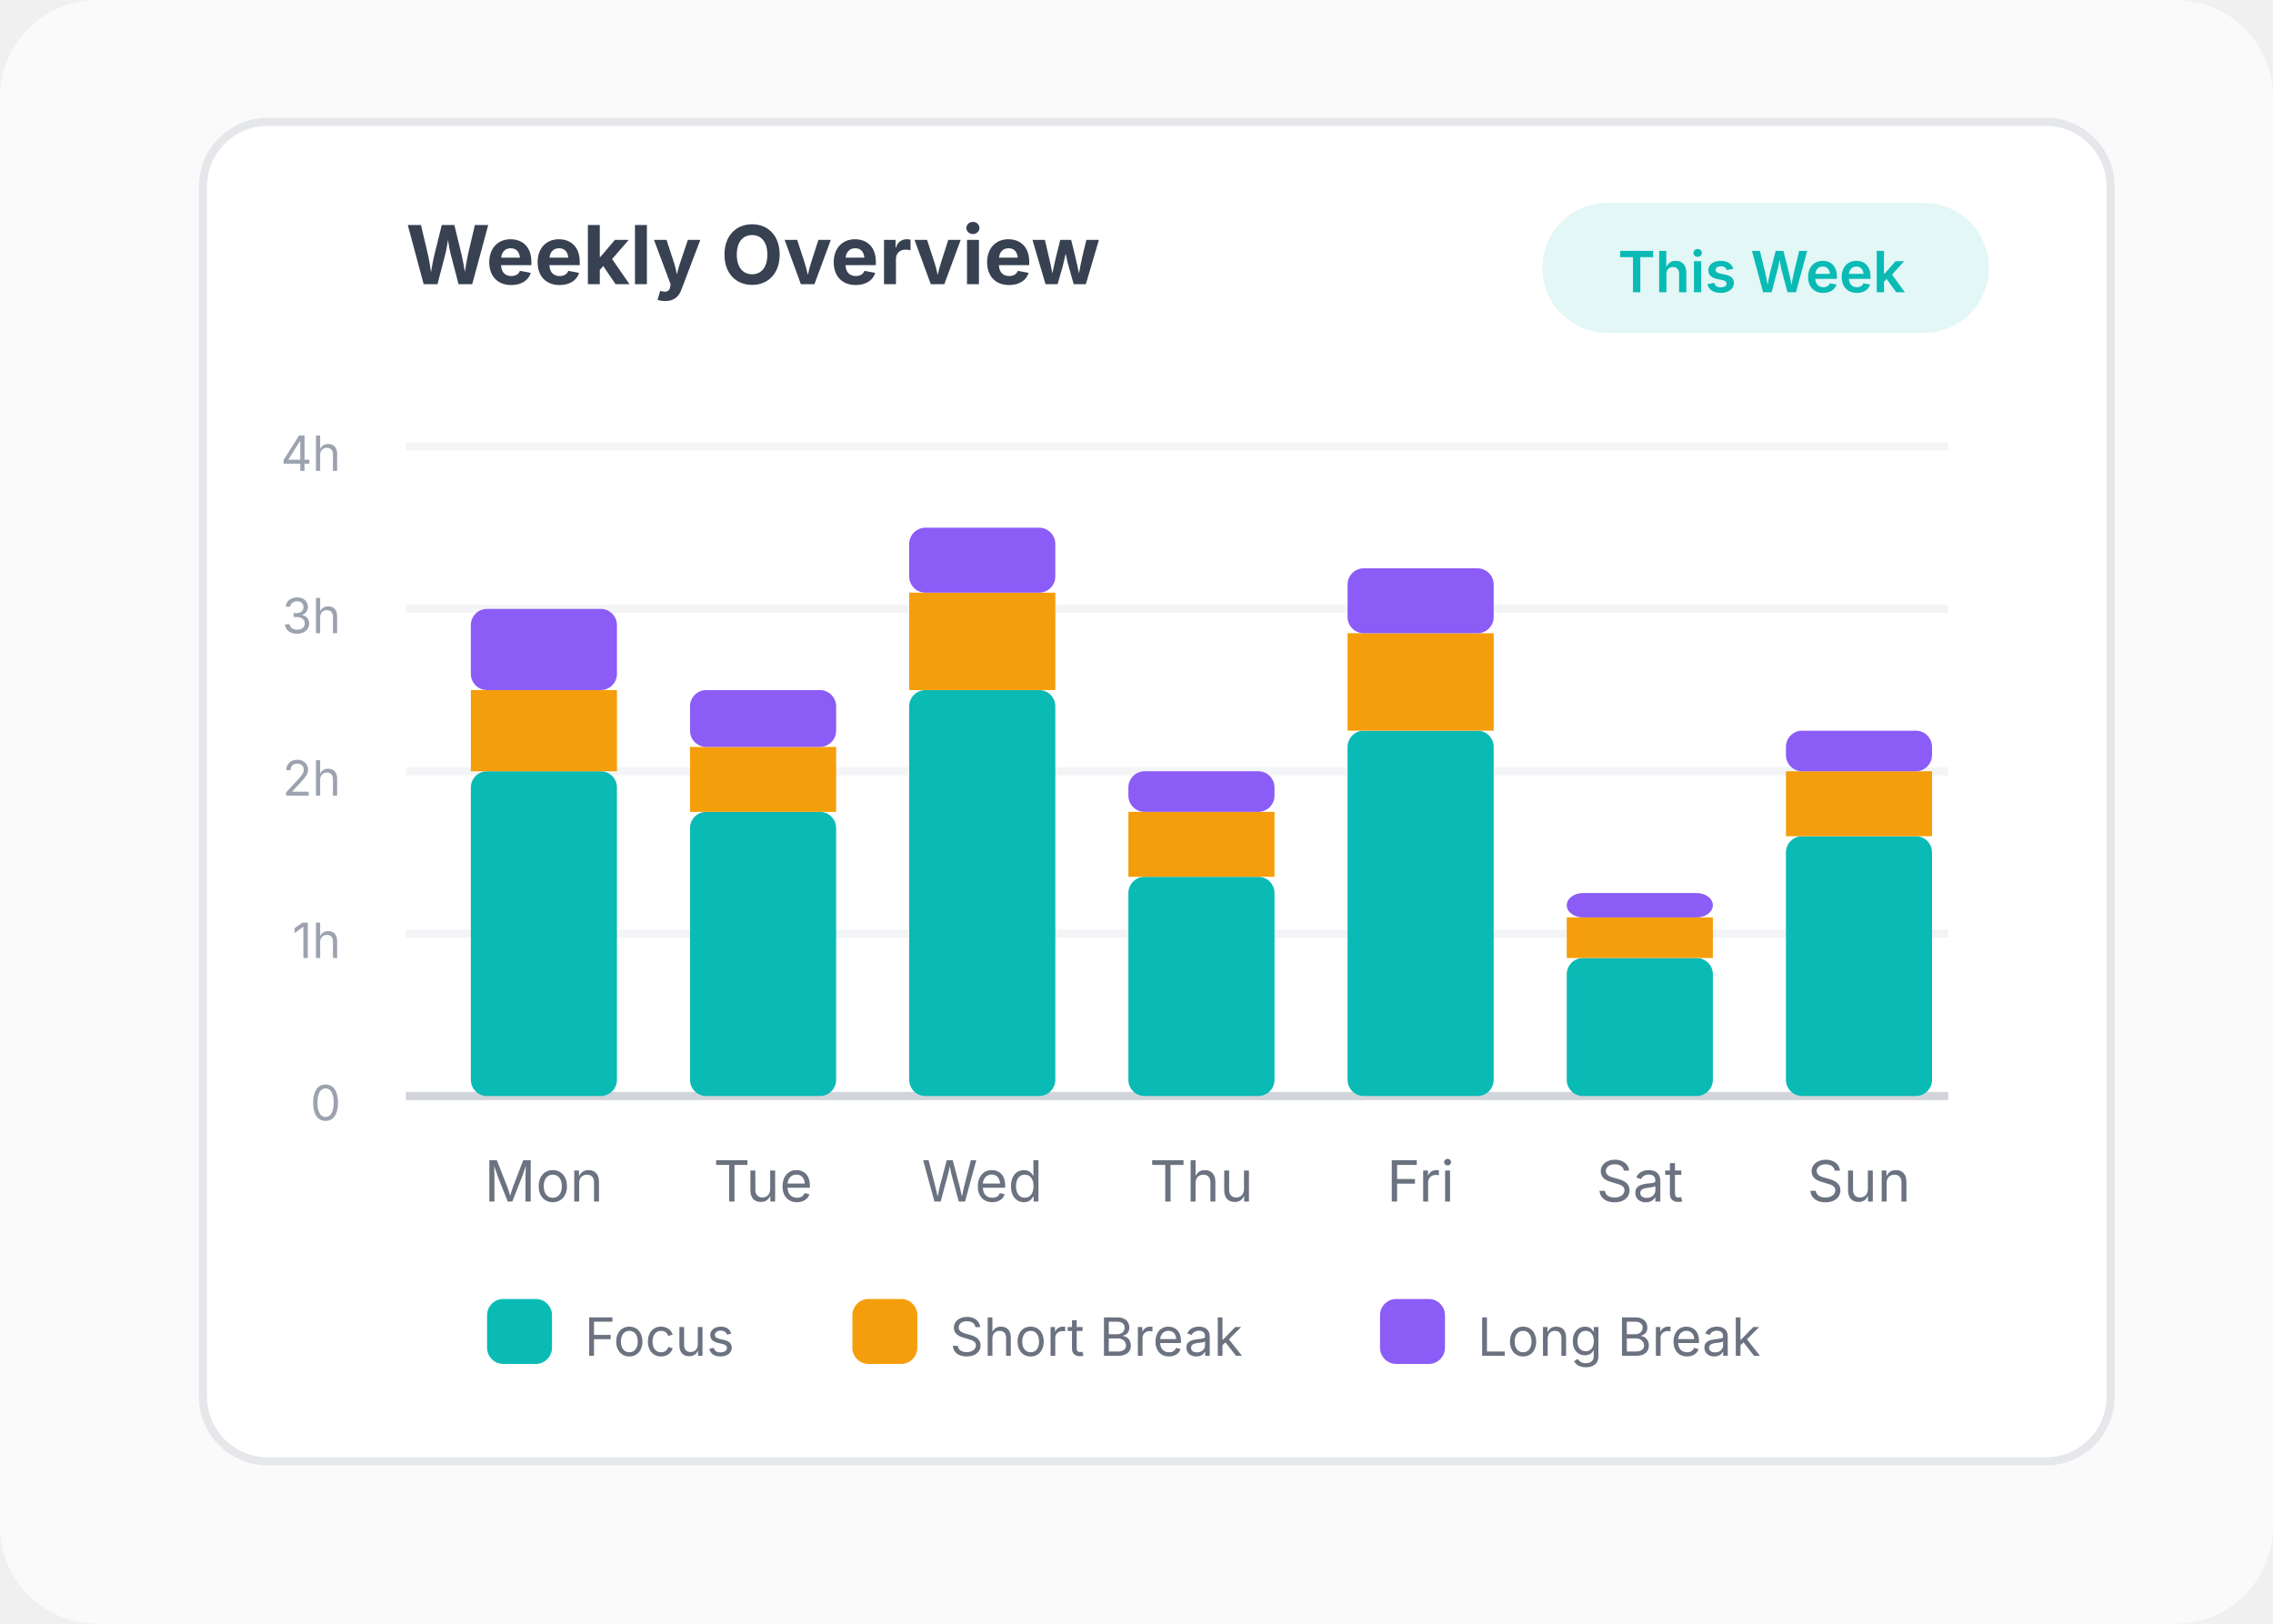
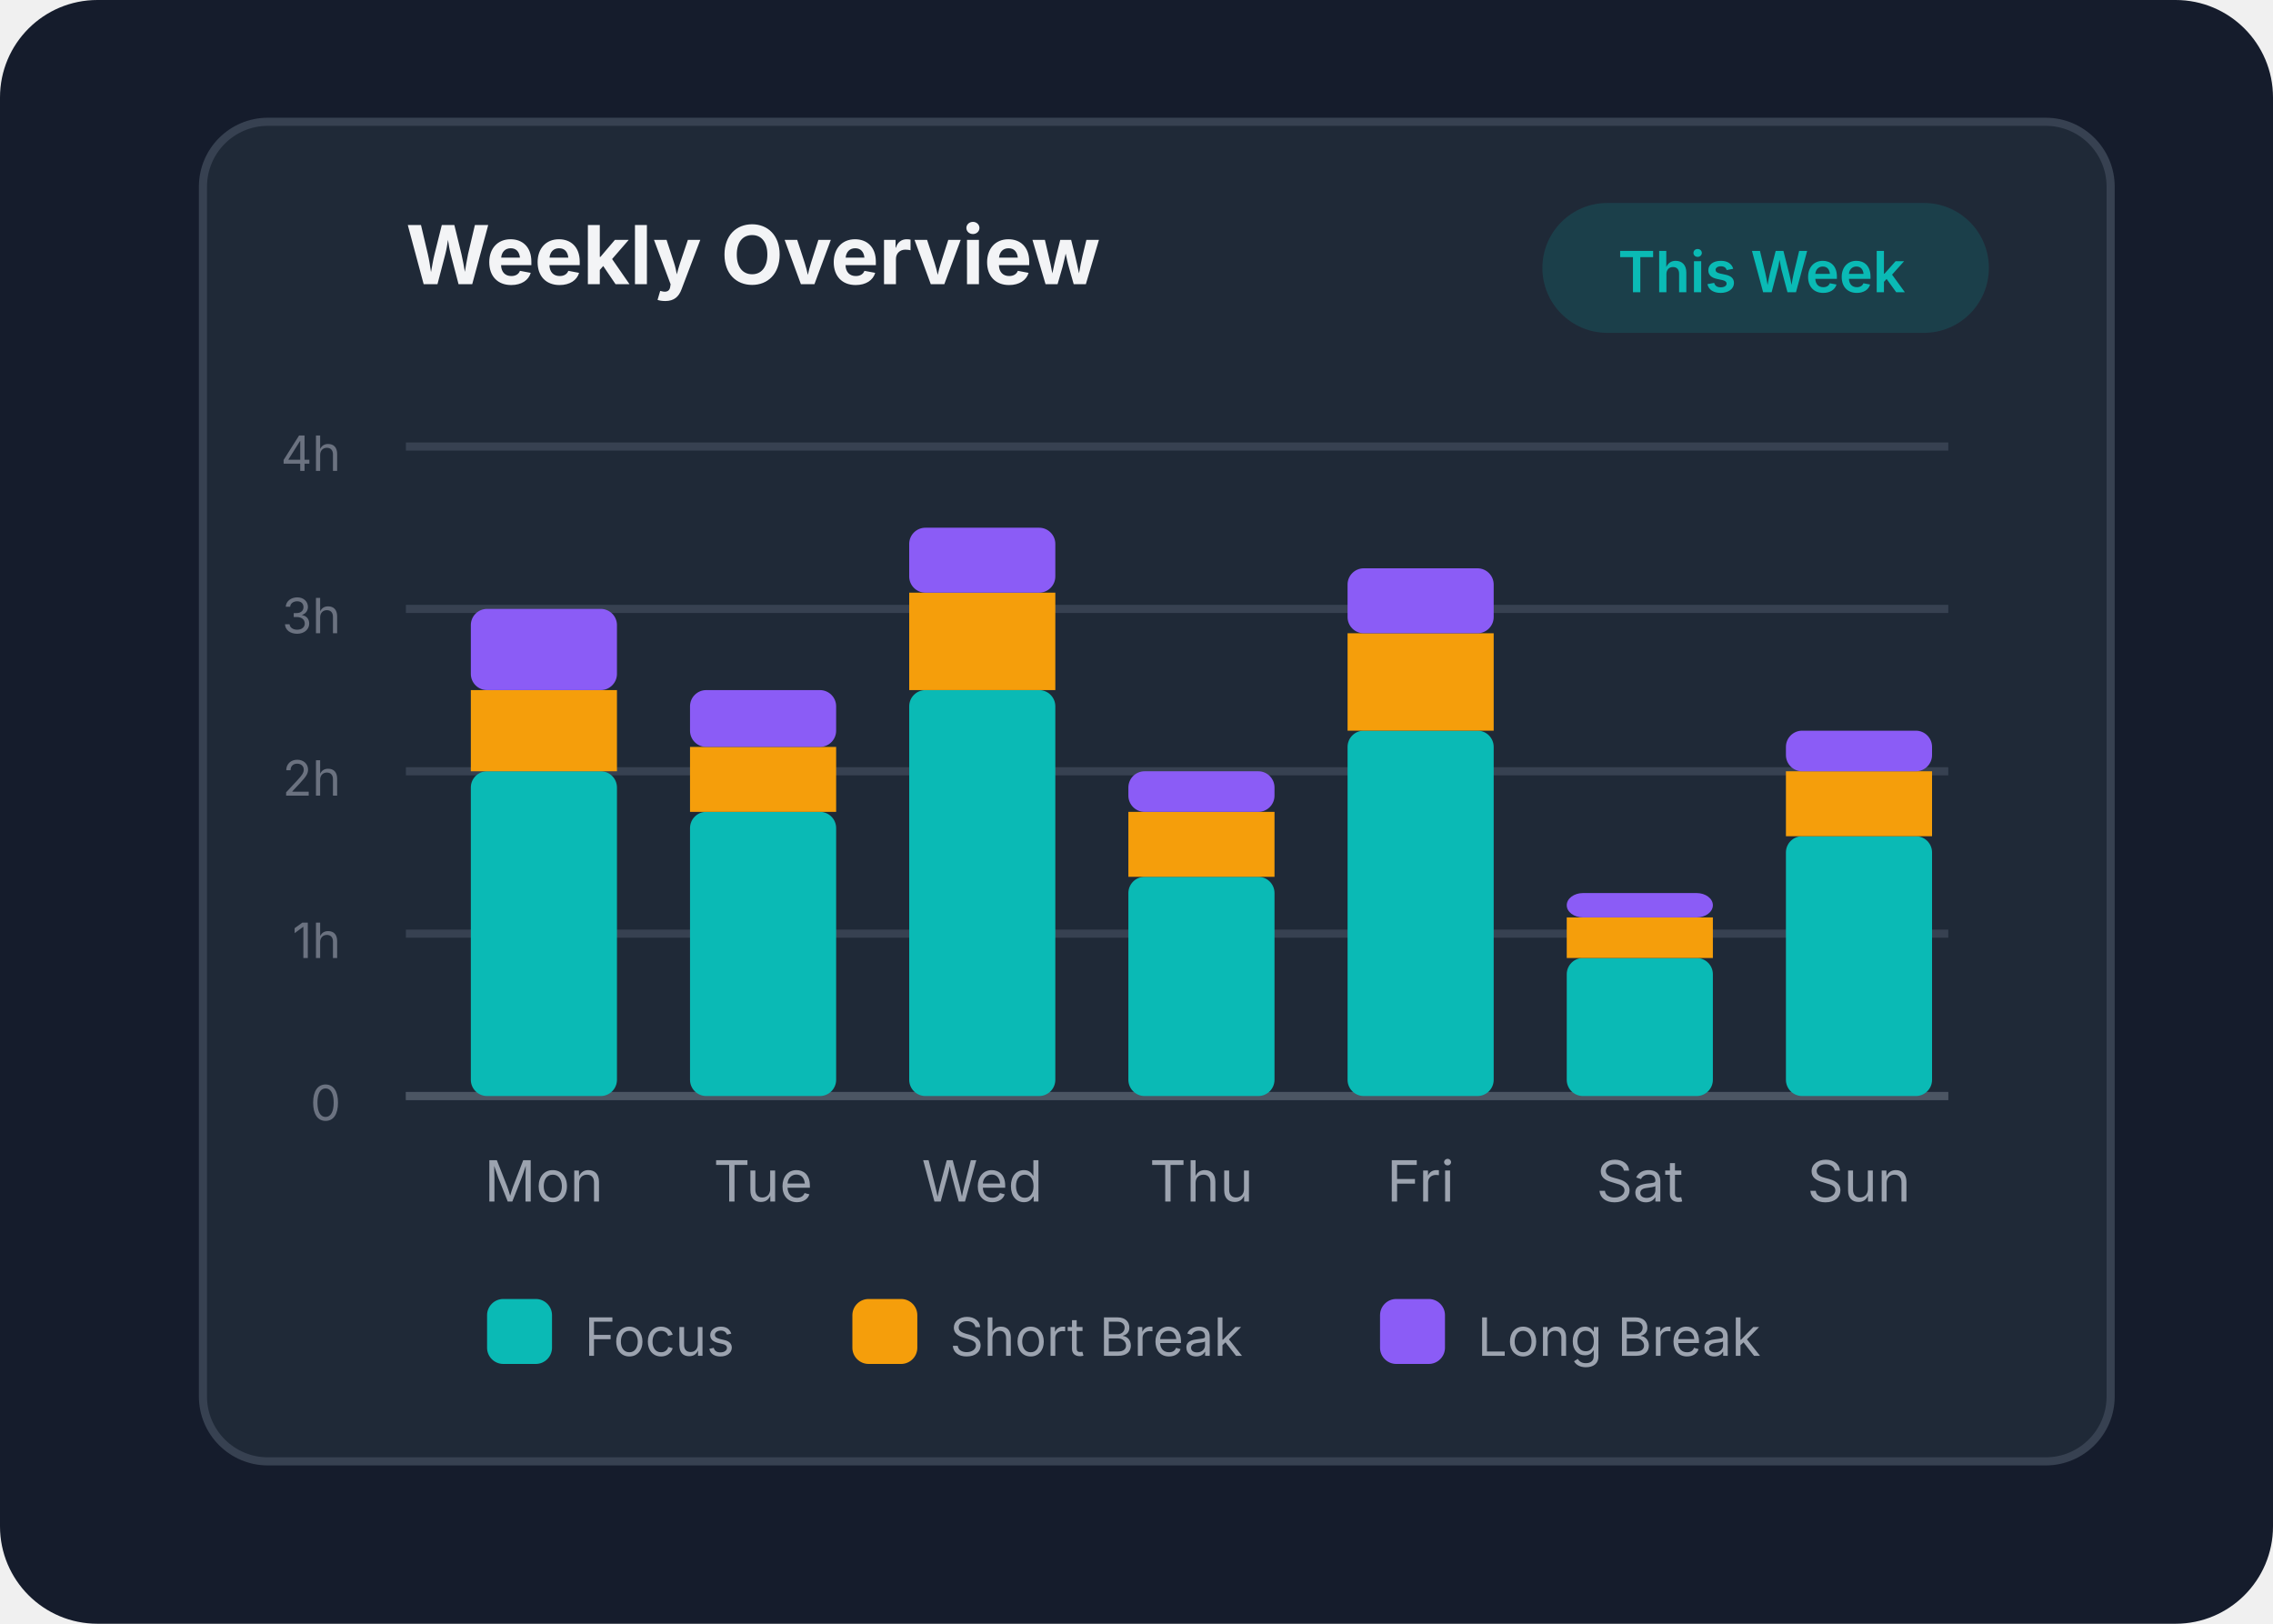
<svg xmlns="http://www.w3.org/2000/svg" viewBox="0 0 280 200">
-   <rect width="280" height="200" rx="12" fill="#fafafa" />
-   <rect x="25" y="15" width="235" height="165" rx="8" fill="#ffffff" stroke="#e5e7eb" stroke-width="1" />
-   <text x="50" y="35" font-family="Inter, sans-serif" font-size="10" fill="#374151" font-weight="700">Weekly Overview</text>
-   <rect x="190" y="25" width="55" height="16" rx="8" fill="#0abab5" opacity="0.12" />
+   <rect width="280" height="200" rx="12" fill="#151c2c" />
+   <rect x="25" y="15" width="235" height="165" rx="8" fill="#1f2937" stroke="#374151" stroke-width="1" />
+   <text x="50" y="35" font-family="Inter, sans-serif" font-size="10" fill="#f3f4f6" font-weight="700">Weekly Overview</text>
+   <rect x="190" y="25" width="55" height="16" rx="8" fill="#0abab5" opacity="0.15" />
  <text x="217" y="36" text-anchor="middle" font-family="Inter, sans-serif" font-size="7" fill="#0abab5" font-weight="600">This Week</text>
-   <line x1="50" y1="55" x2="240" y2="55" stroke="#f3f4f6" stroke-width="1" />
-   <line x1="50" y1="75" x2="240" y2="75" stroke="#f3f4f6" stroke-width="1" />
-   <line x1="50" y1="95" x2="240" y2="95" stroke="#f3f4f6" stroke-width="1" />
-   <line x1="50" y1="115" x2="240" y2="115" stroke="#f3f4f6" stroke-width="1" />
-   <line x1="50" y1="135" x2="240" y2="135" stroke="#f3f4f6" stroke-width="1" />
-   <text x="42" y="58" text-anchor="end" font-family="Inter, sans-serif" font-size="6" fill="#9ca3af">4h</text>
-   <text x="42" y="78" text-anchor="end" font-family="Inter, sans-serif" font-size="6" fill="#9ca3af">3h</text>
-   <text x="42" y="98" text-anchor="end" font-family="Inter, sans-serif" font-size="6" fill="#9ca3af">2h</text>
-   <text x="42" y="118" text-anchor="end" font-family="Inter, sans-serif" font-size="6" fill="#9ca3af">1h</text>
-   <text x="42" y="138" text-anchor="end" font-family="Inter, sans-serif" font-size="6" fill="#9ca3af">0</text>
-   <line x1="50" y1="135" x2="240" y2="135" stroke="#d1d5db" stroke-width="1" />
+   <line x1="50" y1="55" x2="240" y2="55" stroke="#374151" stroke-width="1" />
+   <line x1="50" y1="75" x2="240" y2="75" stroke="#374151" stroke-width="1" />
+   <line x1="50" y1="95" x2="240" y2="95" stroke="#374151" stroke-width="1" />
+   <line x1="50" y1="115" x2="240" y2="115" stroke="#374151" stroke-width="1" />
+   <line x1="50" y1="135" x2="240" y2="135" stroke="#374151" stroke-width="1" />
+   <text x="42" y="58" text-anchor="end" font-family="Inter, sans-serif" font-size="6" fill="#6b7280">4h</text>
+   <text x="42" y="78" text-anchor="end" font-family="Inter, sans-serif" font-size="6" fill="#6b7280">3h</text>
+   <text x="42" y="98" text-anchor="end" font-family="Inter, sans-serif" font-size="6" fill="#6b7280">2h</text>
+   <text x="42" y="118" text-anchor="end" font-family="Inter, sans-serif" font-size="6" fill="#6b7280">1h</text>
+   <text x="42" y="138" text-anchor="end" font-family="Inter, sans-serif" font-size="6" fill="#6b7280">0</text>
+   <line x1="50" y1="135" x2="240" y2="135" stroke="#4b5563" stroke-width="1" />
  <rect x="58" y="95" width="18" height="40" rx="2" fill="#0abab5" />
  <rect x="58" y="85" width="18" height="10" rx="0" fill="#f59e0b" />
  <rect x="58" y="75" width="18" height="10" rx="2" fill="#8b5cf6" />
  <rect x="85" y="100" width="18" height="35" rx="2" fill="#0abab5" />
  <rect x="85" y="92" width="18" height="8" rx="0" fill="#f59e0b" />
  <rect x="85" y="85" width="18" height="7" rx="2" fill="#8b5cf6" />
  <rect x="112" y="85" width="18" height="50" rx="2" fill="#0abab5" />
  <rect x="112" y="73" width="18" height="12" rx="0" fill="#f59e0b" />
  <rect x="112" y="65" width="18" height="8" rx="2" fill="#8b5cf6" />
  <rect x="139" y="108" width="18" height="27" rx="2" fill="#0abab5" />
  <rect x="139" y="100" width="18" height="8" rx="0" fill="#f59e0b" />
  <rect x="139" y="95" width="18" height="5" rx="2" fill="#8b5cf6" />
  <rect x="166" y="90" width="18" height="45" rx="2" fill="#0abab5" />
  <rect x="166" y="78" width="18" height="12" rx="0" fill="#f59e0b" />
  <rect x="166" y="70" width="18" height="8" rx="2" fill="#8b5cf6" />
  <rect x="193" y="118" width="18" height="17" rx="2" fill="#0abab5" />
  <rect x="193" y="113" width="18" height="5" rx="0" fill="#f59e0b" />
  <rect x="193" y="110" width="18" height="3" rx="2" fill="#8b5cf6" />
  <rect x="220" y="103" width="18" height="32" rx="2" fill="#0abab5" />
  <rect x="220" y="95" width="18" height="8" rx="0" fill="#f59e0b" />
  <rect x="220" y="90" width="18" height="5" rx="2" fill="#8b5cf6" />
-   <text x="67" y="148" text-anchor="middle" font-family="Inter, sans-serif" font-size="7" fill="#6b7280">Mon</text>
-   <text x="94" y="148" text-anchor="middle" font-family="Inter, sans-serif" font-size="7" fill="#6b7280">Tue</text>
-   <text x="121" y="148" text-anchor="middle" font-family="Inter, sans-serif" font-size="7" fill="#6b7280">Wed</text>
-   <text x="148" y="148" text-anchor="middle" font-family="Inter, sans-serif" font-size="7" fill="#6b7280">Thu</text>
-   <text x="175" y="148" text-anchor="middle" font-family="Inter, sans-serif" font-size="7" fill="#6b7280">Fri</text>
-   <text x="202" y="148" text-anchor="middle" font-family="Inter, sans-serif" font-size="7" fill="#6b7280">Sat</text>
-   <text x="229" y="148" text-anchor="middle" font-family="Inter, sans-serif" font-size="7" fill="#6b7280">Sun</text>
+   <text x="67" y="148" text-anchor="middle" font-family="Inter, sans-serif" font-size="7" fill="#9ca3af">Mon</text>
+   <text x="94" y="148" text-anchor="middle" font-family="Inter, sans-serif" font-size="7" fill="#9ca3af">Tue</text>
+   <text x="121" y="148" text-anchor="middle" font-family="Inter, sans-serif" font-size="7" fill="#9ca3af">Wed</text>
+   <text x="148" y="148" text-anchor="middle" font-family="Inter, sans-serif" font-size="7" fill="#9ca3af">Thu</text>
+   <text x="175" y="148" text-anchor="middle" font-family="Inter, sans-serif" font-size="7" fill="#9ca3af">Fri</text>
+   <text x="202" y="148" text-anchor="middle" font-family="Inter, sans-serif" font-size="7" fill="#9ca3af">Sat</text>
+   <text x="229" y="148" text-anchor="middle" font-family="Inter, sans-serif" font-size="7" fill="#9ca3af">Sun</text>
  <rect x="60" y="160" width="8" height="8" rx="2" fill="#0abab5" />
-   <text x="72" y="167" font-family="Inter, sans-serif" font-size="6.5" fill="#6b7280">Focus</text>
+   <text x="72" y="167" font-family="Inter, sans-serif" font-size="6.5" fill="#9ca3af">Focus</text>
  <rect x="105" y="160" width="8" height="8" rx="2" fill="#f59e0b" />
-   <text x="117" y="167" font-family="Inter, sans-serif" font-size="6.5" fill="#6b7280">Short Break</text>
+   <text x="117" y="167" font-family="Inter, sans-serif" font-size="6.5" fill="#9ca3af">Short Break</text>
  <rect x="170" y="160" width="8" height="8" rx="2" fill="#8b5cf6" />
-   <text x="182" y="167" font-family="Inter, sans-serif" font-size="6.5" fill="#6b7280">Long Break</text>
+   <text x="182" y="167" font-family="Inter, sans-serif" font-size="6.5" fill="#9ca3af">Long Break</text>
</svg>
